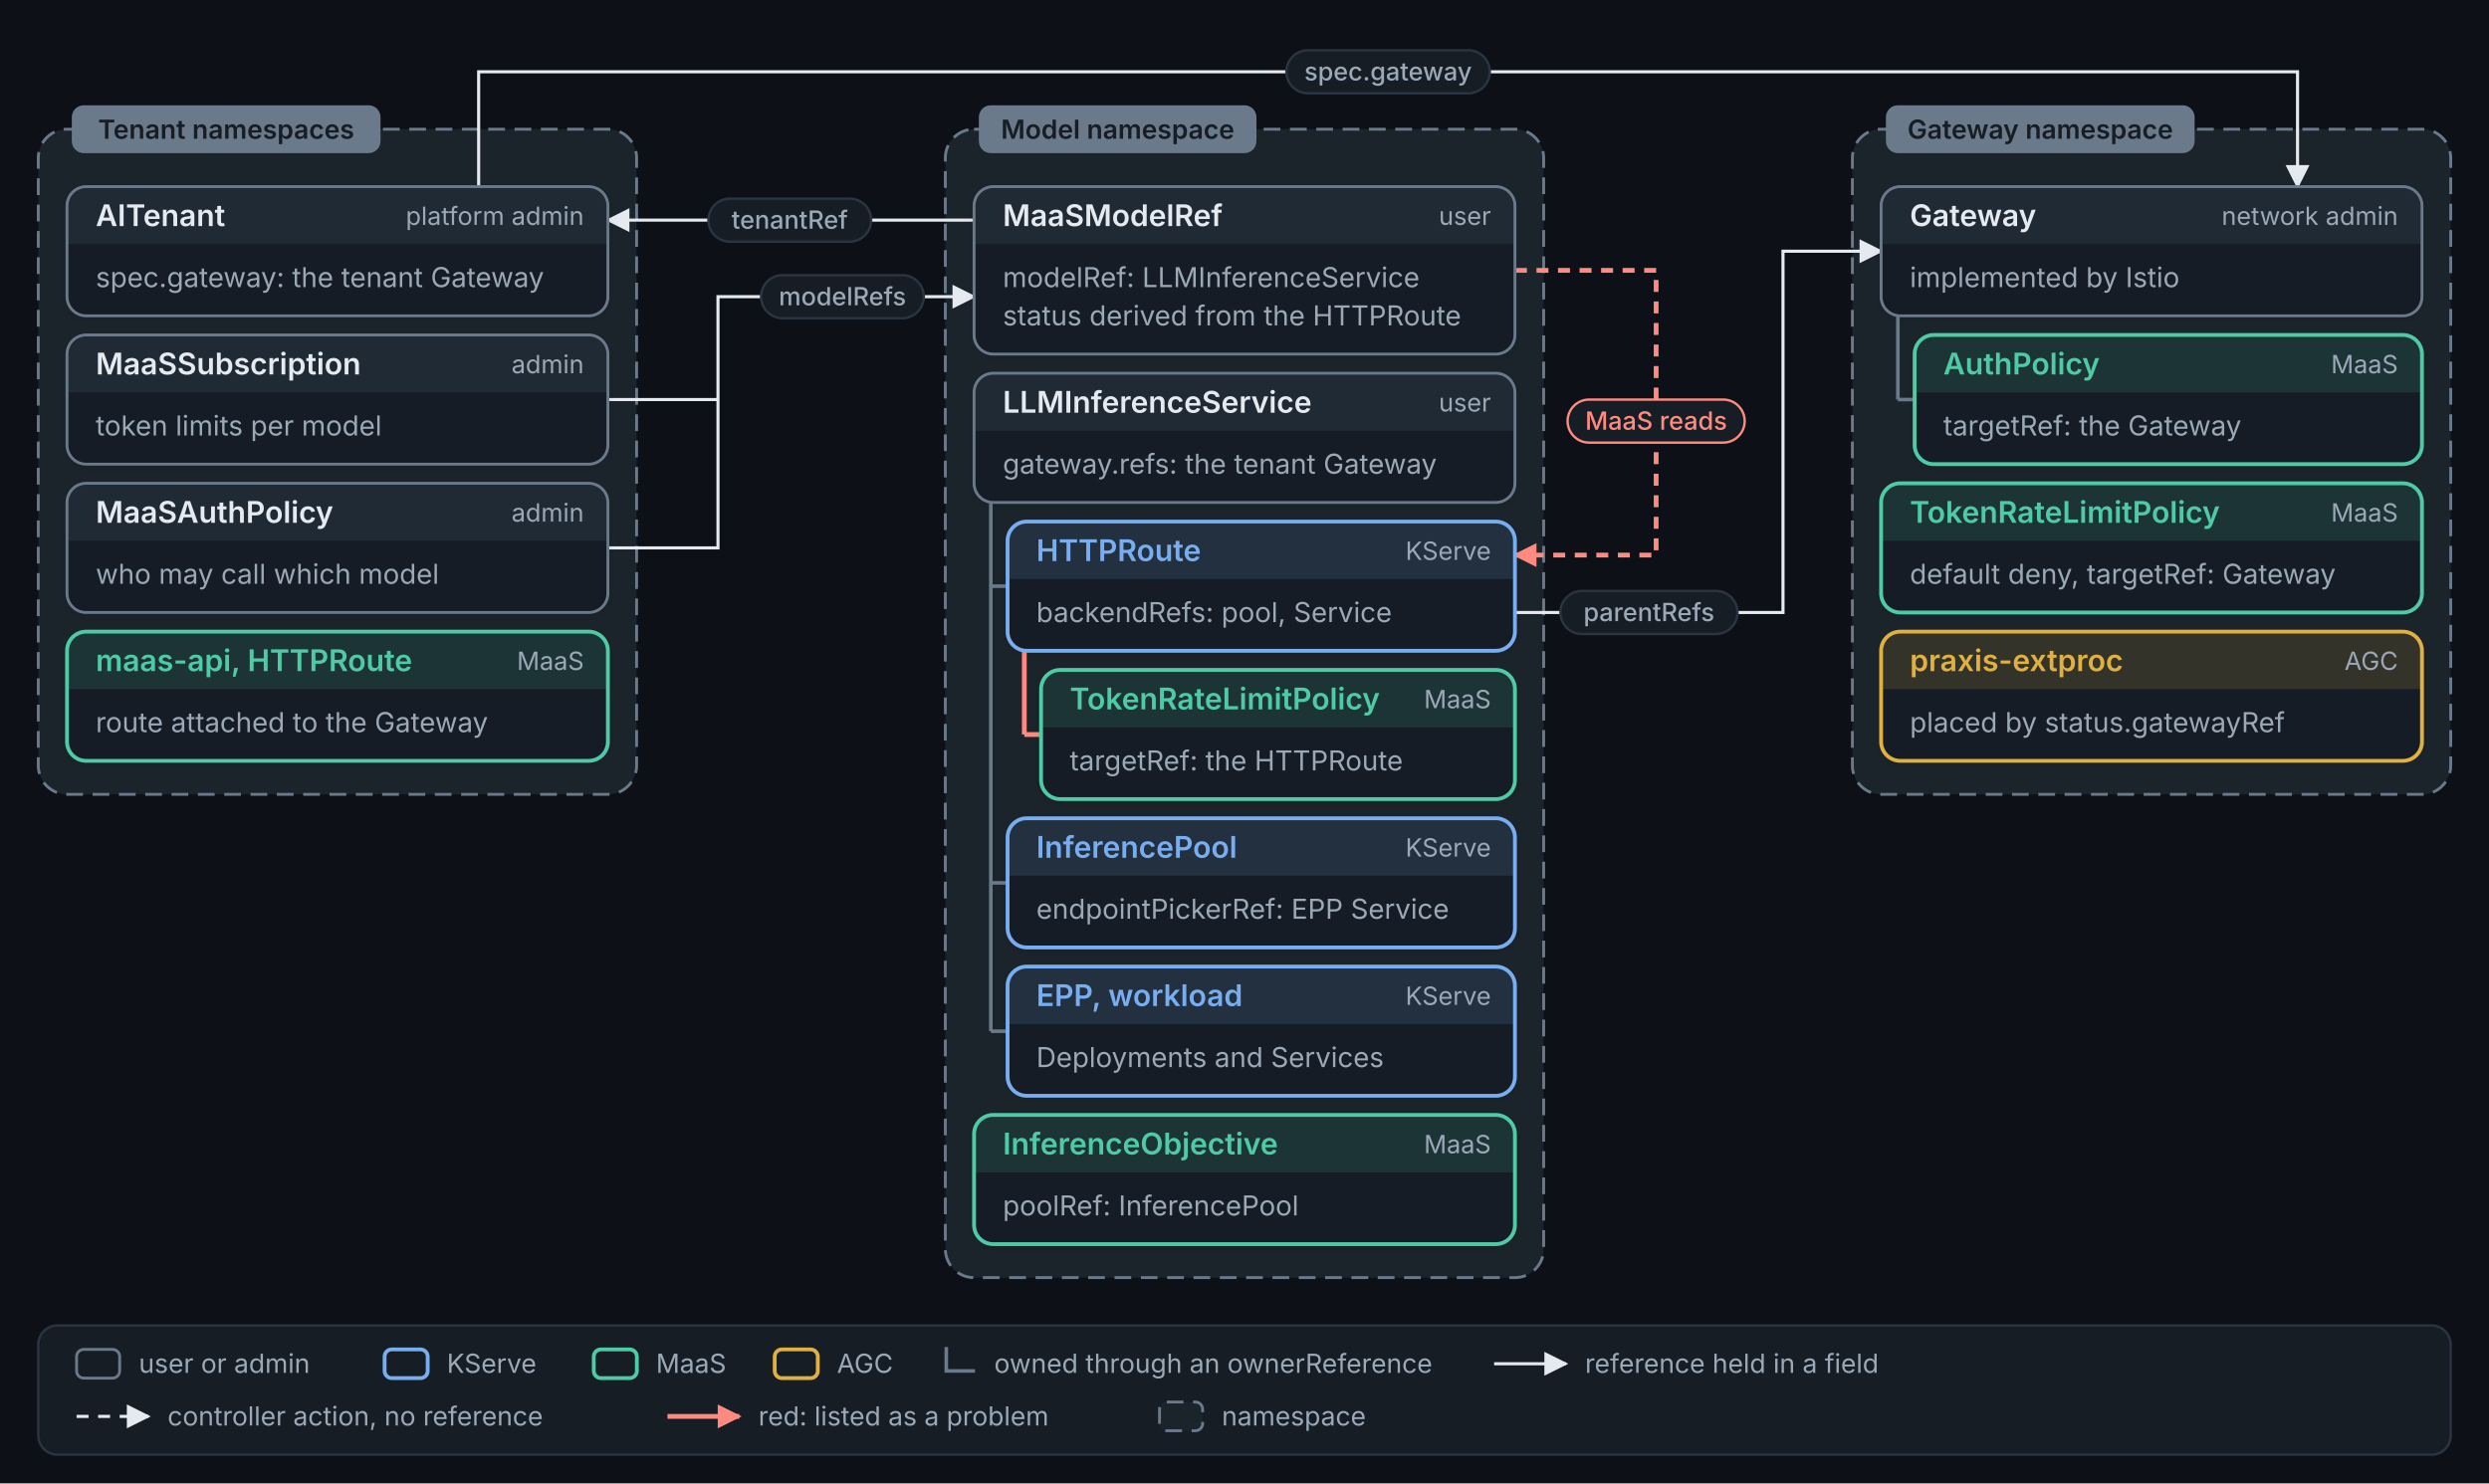
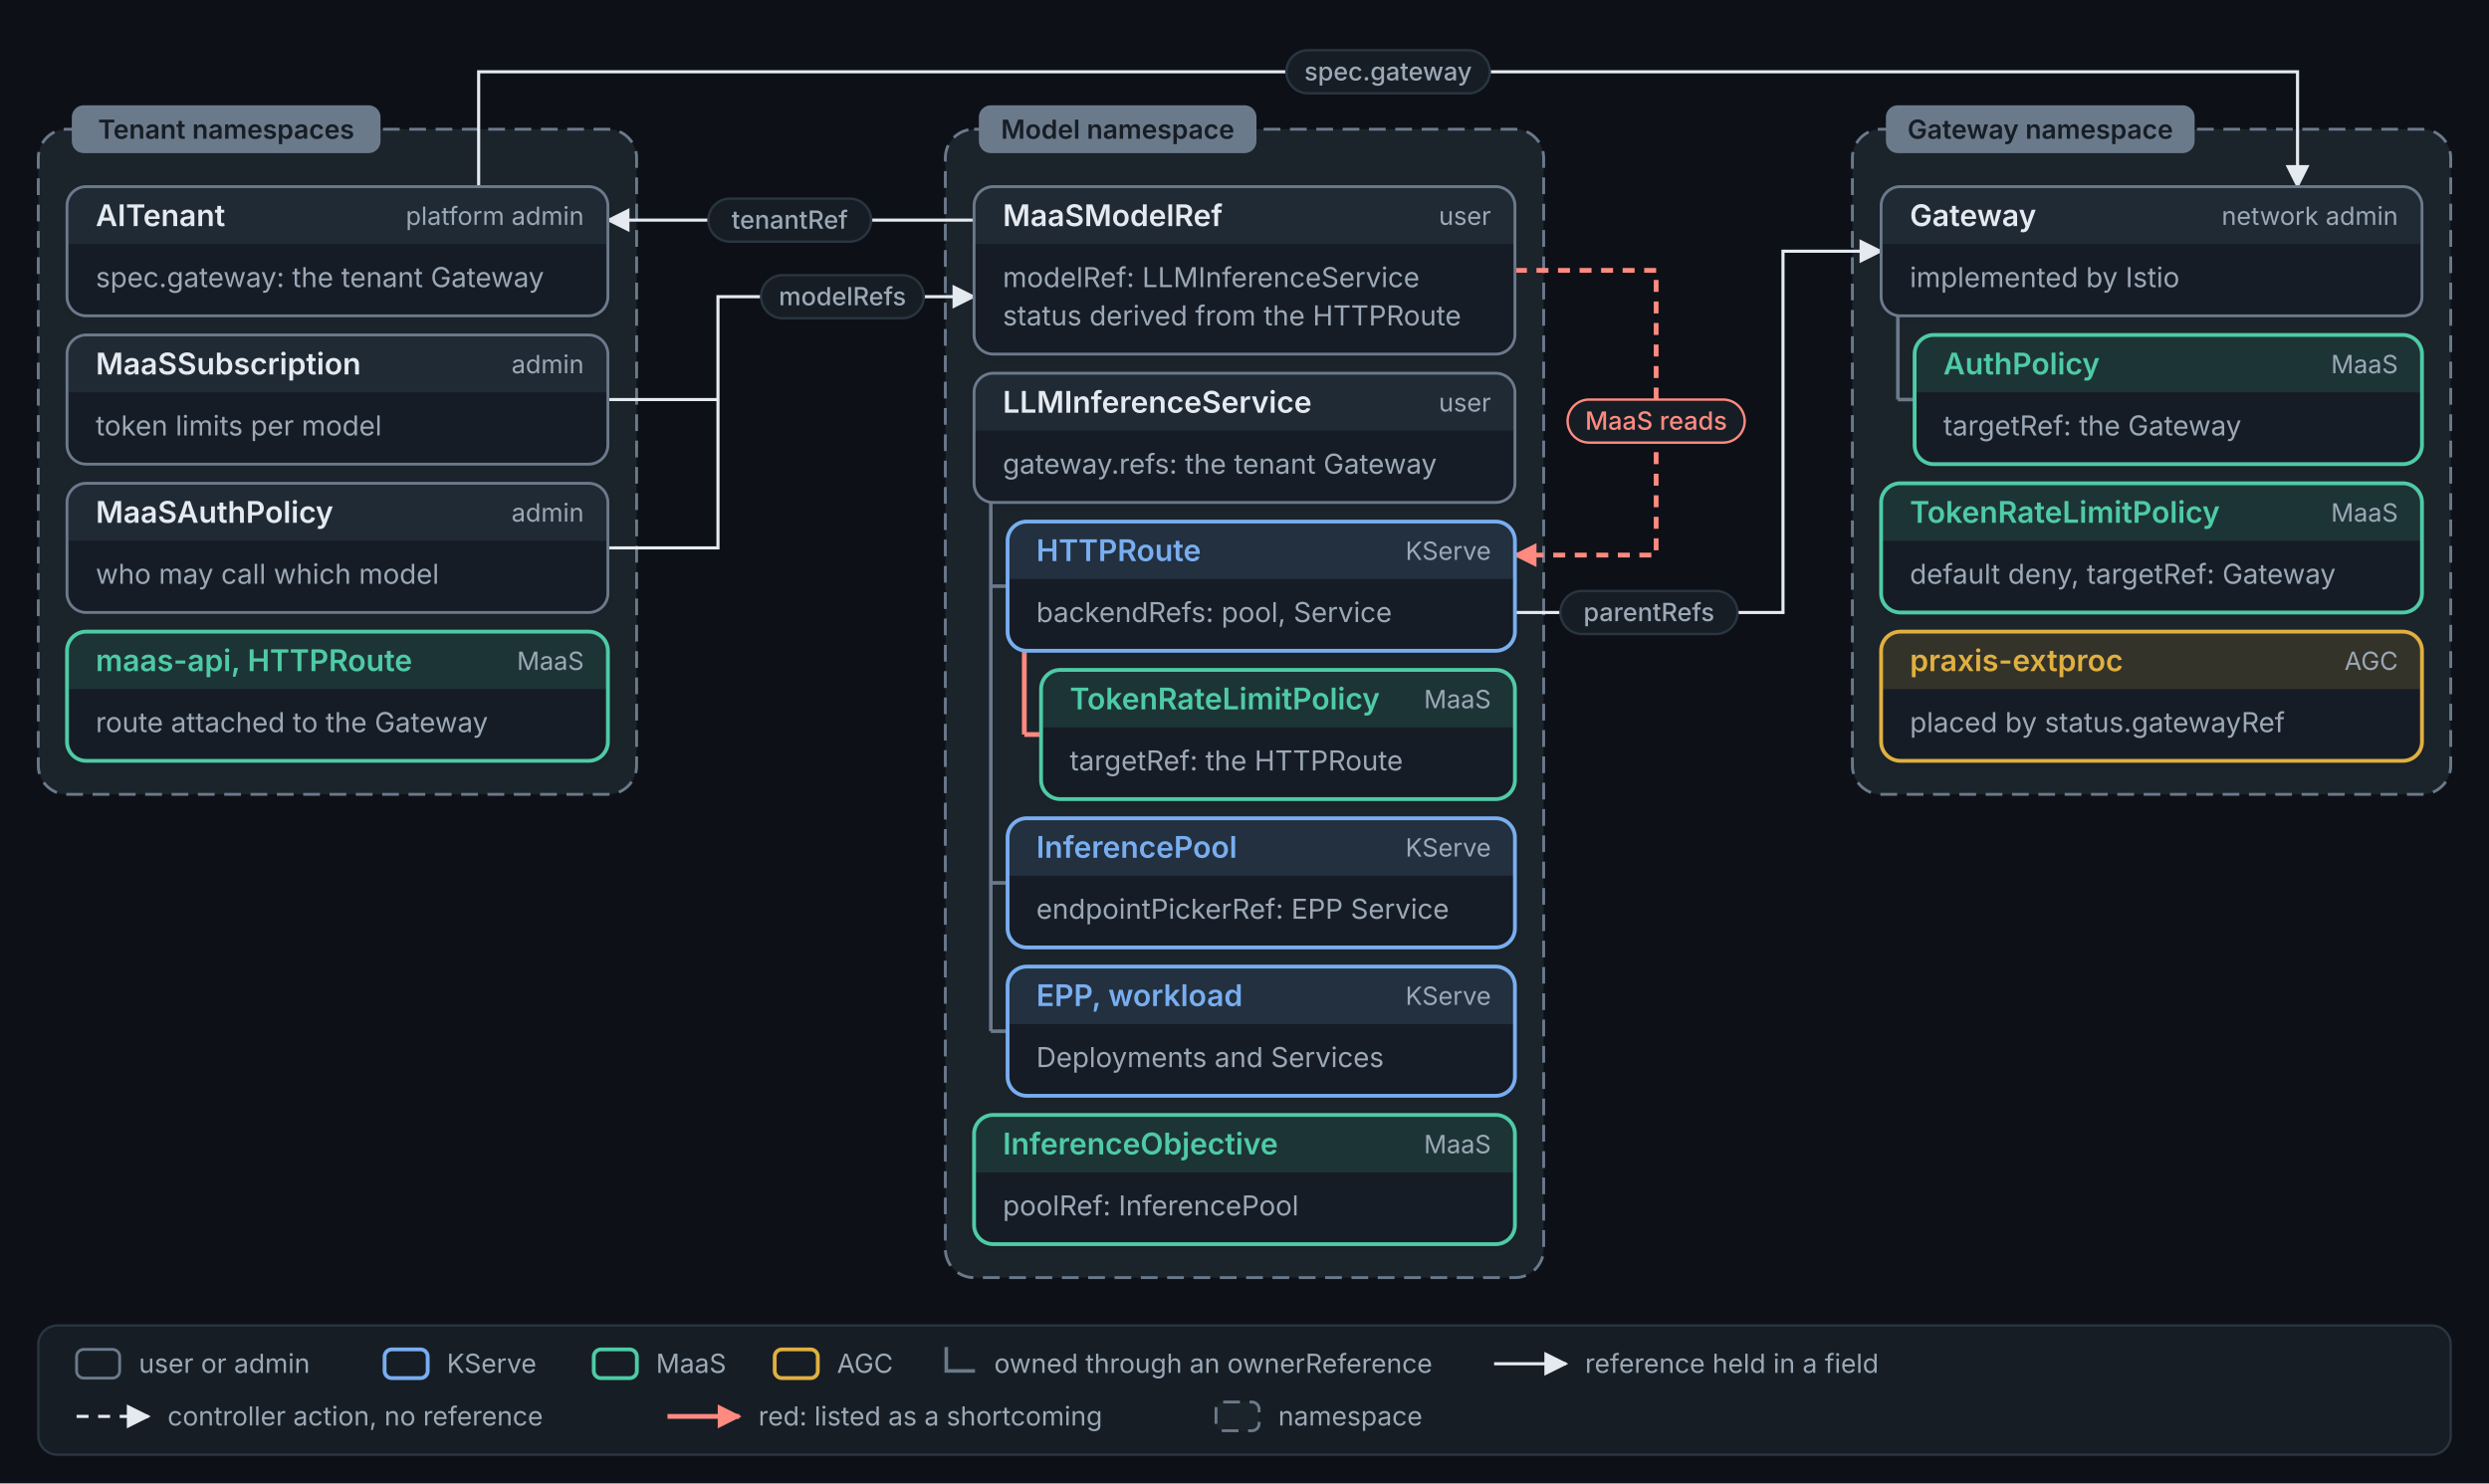
<svg xmlns="http://www.w3.org/2000/svg" viewBox="0 0 1040 620" role="img" aria-label="Custom resources today. The LLMInferenceService owns the HTTPRoute, the InferencePool and the EPP. The HTTPRoute references the tenant Gateway and owns the per-model TokenRateLimitPolicy that MaaS writes. MaaSModelRef references the service and the AITenant and takes its status from the HTTPRoute. The AITenant references the Gateway, which owns the AuthPolicy.">
  <defs>
    <marker id="r1-ah" viewBox="0 0 10 10" refX="9" refY="5" markerUnits="userSpaceOnUse" markerWidth="10" markerHeight="10" orient="auto-start-reverse">
      <path class="d-ah " d="M0 0 L10 5 L0 10 z" />
    </marker>
    <marker id="r1-ah-warn" viewBox="0 0 10 10" refX="9" refY="5" markerUnits="userSpaceOnUse" markerWidth="10" markerHeight="10" orient="auto-start-reverse">
      <path class="d-ah warn" d="M0 0 L10 5 L0 10 z" />
    </marker>
    <marker id="r1-ah-maas" viewBox="0 0 10 10" refX="9" refY="5" markerUnits="userSpaceOnUse" markerWidth="10" markerHeight="10" orient="auto-start-reverse">
      <path class="d-ah maas" d="M0 0 L10 5 L0 10 z" />
    </marker>
    <filter id="r1-sh" x="-5%" y="-15%" width="110%" height="140%">
      <feDropShadow dx="0" dy="1" stdDeviation="2" flood-opacity="0.09" />
    </filter>
  </defs>
  <style>
.d-tile { fill: #161d25; }
.d-tile-b { fill: none; stroke: #6b7a8b; stroke-width: 1.2; }
.d-tile-b.gw { stroke: #78aef0; stroke-width: 1.6; }
.d-tile-b.px { stroke: #4ecba6; stroke-width: 1.6; }
.d-tile-b.warn { stroke: #ff8a80; stroke-width: 1.6; }
.d-head { fill: #202a35; }
.d-head.gw { fill: #23303f; }
.d-head.px { fill: #1d3436; }
.d-head.warn { fill: #342b31; }
.d-kind { fill: #e5eaf0; font-family: 'Inter','Helvetica Neue',Arial,sans-serif; font-size: 12.5px; font-weight: 600; }
.d-kind.gw { fill: #78aef0; } .d-kind.px { fill: #4ecba6; } .d-kind.warn { fill: #ff8a80; }
.d-own { fill: #9ba8b6; font-family: 'Inter','Helvetica Neue',Arial,sans-serif; font-size: 10.5px; }
.d-ico { color: #9ba8b6; }
.d-ico.gw { color: #78aef0; } .d-ico.px { color: #4ecba6; } .d-ico.warn { color: #ff8a80; }
.d-grp { fill: #1b232b; stroke: #6b7a8b; stroke-width: 1.2; stroke-dasharray: 7 4; }
.d-grp.gw { fill: #1a2531; stroke: #78aef0; }
.d-grp.px { fill: #17272b; stroke: #4ecba6; }
.d-tab { fill: #6b7a8b; } .d-tab.gw { fill: #78aef0; } .d-tab.px { fill: #4ecba6; }
.d-tabt { fill: #161d25; font-family: 'Inter','Helvetica Neue',Arial,sans-serif; font-size: 11px; font-weight: 600; }
.d-pill { fill: #161d25; stroke: #2a3541; stroke-width: 1; }
.d-pill.warn { stroke: #ff8a80; } .d-pill.px { stroke: #4ecba6; }
.d-pillt { fill: #9ba8b6; font-family: 'Inter','Helvetica Neue',Arial,sans-serif; font-size: 10.5px; font-weight: 500; }
.d-pillt.warn { fill: #ff8a80; } .d-pillt.px { fill: #4ecba6; }
.d-t { fill: #e5eaf0; font-family: 'Inter','Helvetica Neue',Arial,sans-serif; font-size: 13px; font-weight: 600; }
.d-s { fill: #9ba8b6; font-family: 'Inter','Helvetica Neue',Arial,sans-serif; font-size: 11.5px; }
.d-moved { fill: #ff8a80; font-family: 'Inter','Helvetica Neue',Arial,sans-serif; font-size: 11.5px; font-weight: 600; }
.d-title { font-family: 'Inter','Helvetica Neue',Arial,sans-serif; font-size: 12px; font-weight: 700; letter-spacing: 0.07em; }
.d-title.gw { fill: #78aef0; } .d-title.px { fill: #4ecba6; } .d-title.warn { fill: #ff8a80; }
.d-edge { stroke: #e5eaf0; stroke-width: 1.3; fill: none; }
.d-edge.warn { stroke: #ff8a80; stroke-width: 2; }
.d-edge.px { stroke: #4ecba6; stroke-width: 2; }
.d-edge.dash { stroke-dasharray: 5 4; }
.d-ah { fill: #e5eaf0; } .d-ah.warn { fill: #ff8a80; } .d-ah.px { fill: #4ecba6; }
.d-rule { stroke: #2a3541; stroke-width: 1; }
.d-legend { fill: #161d25; stroke: #2a3541; stroke-width: 1; }
.d-lg { fill: #9ba8b6; font-family: 'Inter','Helvetica Neue',Arial,sans-serif; font-size: 11px; }
.d-tile-b.ks { stroke: #78aef0; stroke-width: 1.6; }
.d-tile-b.maas { stroke: #4ecba6; stroke-width: 1.6; }
.d-tile-b.gc { stroke: #b79cf2; stroke-width: 1.6; }
.d-tile-b.agc { stroke: #e0b040; stroke-width: 1.6; }
.d-head.ks { fill: #23303f; }
.d-head.maas { fill: #1d3436; }
.d-head.gc { fill: #2b2e40; }
.d-head.agc { fill: #343329; }
.d-kind.ks { fill: #78aef0; } .d-kind.maas { fill: #4ecba6; }
.d-kind.gc { fill: #b79cf2; } .d-kind.agc { fill: #e0b040; }
.d-pill.maas { stroke: #4ecba6; }
.d-pillt.maas { fill: #4ecba6; }
.d-edge.maas { stroke: #4ecba6; stroke-width: 2; }
.d-ah.maas { fill: #4ecba6; }
.d-rail { stroke: #6b7a8b; stroke-width: 1.5; fill: none; }
.d-rail.warn { stroke: #ff8a80; stroke-width: 2; }
</style>
  <rect width="1040" height="620" fill="#0d1117" />
  <rect class="d-grp " x="774" y="54" width="250" height="278" rx="12" />
  <rect class="d-grp " x="395" y="54" width="250" height="480" rx="12" />
  <rect class="d-grp " x="16" y="54" width="250" height="278" rx="12" />
  <line class="d-rail " x1="414.0" y1="210" x2="414.0" y2="431.0" />
  <line class="d-rail " x1="414.0" y1="245.0" x2="421" y2="245.0" />
  <line class="d-rail " x1="414.0" y1="369.0" x2="421" y2="369.0" />
  <line class="d-rail " x1="414.0" y1="431.0" x2="421" y2="431.0" />
  <line class="d-rail warn" x1="428.0" y1="272" x2="428.0" y2="307.0" />
  <line class="d-rail warn" x1="428.0" y1="307.0" x2="435" y2="307.0" />
  <line class="d-rail " x1="793.0" y1="132" x2="793.0" y2="167.0" />
  <line class="d-rail " x1="793.0" y1="167.0" x2="800" y2="167.0" />
  <polyline class="d-edge " points="407,92 254,92" marker-end="url(#r1-ah)" />
  <polyline class="d-edge " points="254,167.0 300,167.0" />
  <polyline class="d-edge " points="254,229.0 300,229.0 300,124 407,124" marker-end="url(#r1-ah)" />
  <polyline class="d-edge " points="200,78 200,30 960,30 960,78" marker-end="url(#r1-ah)" />
  <polyline class="d-edge " points="633,256 745,256 745,105 786,105" marker-end="url(#r1-ah)" />
  <polyline class="d-edge warn dash" points="633,113 692,113 692,232 633,232" marker-end="url(#r1-ah-warn)" />
  <rect class="d-tile" x="28" y="78" width="226" height="54" rx="8" filter="url(#r1-sh)" />
  <path class="d-head " d="M28.6 102V86Q28.6 78.6 36 78.6H246Q253.4 78.6 253.4 86V102Z" />
  <rect class="d-tile-b " x="28" y="78" width="226" height="54" rx="8" />
  <text class="d-kind " x="40" y="94.5">AITenant</text>
  <text class="d-own" x="244" y="94" text-anchor="end">platform admin</text>
  <text class="d-s" x="40" y="120">spec.gateway: the tenant Gateway</text>
  <rect class="d-tile" x="28" y="140" width="226" height="54" rx="8" filter="url(#r1-sh)" />
  <path class="d-head " d="M28.6 164V148Q28.6 140.6 36 140.6H246Q253.4 140.6 253.4 148V164Z" />
  <rect class="d-tile-b " x="28" y="140" width="226" height="54" rx="8" />
  <text class="d-kind " x="40" y="156.5">MaaSSubscription</text>
  <text class="d-own" x="244" y="156" text-anchor="end">admin</text>
  <text class="d-s" x="40" y="182">token limits per model</text>
  <rect class="d-tile" x="28" y="202" width="226" height="54" rx="8" filter="url(#r1-sh)" />
  <path class="d-head " d="M28.6 226V210Q28.6 202.6 36 202.6H246Q253.4 202.6 253.4 210V226Z" />
  <rect class="d-tile-b " x="28" y="202" width="226" height="54" rx="8" />
  <text class="d-kind " x="40" y="218.5">MaaSAuthPolicy</text>
  <text class="d-own" x="244" y="218" text-anchor="end">admin</text>
  <text class="d-s" x="40" y="244">who may call which model</text>
  <rect class="d-tile" x="28" y="264" width="226" height="54" rx="8" filter="url(#r1-sh)" />
  <path class="d-head maas" d="M28.6 288V272Q28.6 264.6 36 264.6H246Q253.4 264.6 253.4 272V288Z" />
  <rect class="d-tile-b maas" x="28" y="264" width="226" height="54" rx="8" />
  <text class="d-kind maas" x="40" y="280.5">maas-api, HTTPRoute</text>
  <text class="d-own" x="244" y="280" text-anchor="end">MaaS</text>
  <text class="d-s" x="40" y="306">route attached to the Gateway</text>
  <rect class="d-tab " x="30" y="44" width="129" height="20" rx="5" />
  <text class="d-tabt" x="94.5" y="58" text-anchor="middle">Tenant namespaces</text>
  <rect class="d-tile" x="407" y="78" width="226" height="70" rx="8" filter="url(#r1-sh)" />
  <path class="d-head " d="M407.6 102V86Q407.6 78.6 415 78.6H625Q632.4 78.6 632.4 86V102Z" />
  <rect class="d-tile-b " x="407" y="78" width="226" height="70" rx="8" />
  <text class="d-kind " x="419" y="94.5">MaaSModelRef</text>
  <text class="d-own" x="623" y="94" text-anchor="end">user</text>
  <text class="d-s" x="419" y="120">modelRef: LLMInferenceService</text>
  <text class="d-s" x="419" y="136">status derived from the HTTPRoute</text>
  <rect class="d-tile" x="407" y="156" width="226" height="54" rx="8" filter="url(#r1-sh)" />
  <path class="d-head " d="M407.6 180V164Q407.6 156.6 415 156.6H625Q632.4 156.6 632.4 164V180Z" />
  <rect class="d-tile-b " x="407" y="156" width="226" height="54" rx="8" />
  <text class="d-kind " x="419" y="172.5">LLMInferenceService</text>
  <text class="d-own" x="623" y="172" text-anchor="end">user</text>
  <text class="d-s" x="419" y="198">gateway.refs: the tenant Gateway</text>
  <rect class="d-tile" x="421" y="218" width="212" height="54" rx="8" filter="url(#r1-sh)" />
  <path class="d-head ks" d="M421.6 242V226Q421.6 218.6 429 218.6H625Q632.4 218.6 632.4 226V242Z" />
  <rect class="d-tile-b ks" x="421" y="218" width="212" height="54" rx="8" />
  <text class="d-kind ks" x="433" y="234.5">HTTPRoute</text>
  <text class="d-own" x="623" y="234" text-anchor="end">KServe</text>
  <text class="d-s" x="433" y="260">backendRefs: pool, Service</text>
  <rect class="d-tile" x="435" y="280" width="198" height="54" rx="8" filter="url(#r1-sh)" />
  <path class="d-head maas" d="M435.6 304V288Q435.6 280.6 443 280.6H625Q632.4 280.6 632.4 288V304Z" />
  <rect class="d-tile-b maas" x="435" y="280" width="198" height="54" rx="8" />
  <text class="d-kind maas" x="447" y="296.5">TokenRateLimitPolicy</text>
  <text class="d-own" x="623" y="296" text-anchor="end">MaaS</text>
  <text class="d-s" x="447" y="322">targetRef: the HTTPRoute</text>
  <rect class="d-tile" x="421" y="342" width="212" height="54" rx="8" filter="url(#r1-sh)" />
  <path class="d-head ks" d="M421.6 366V350Q421.6 342.6 429 342.6H625Q632.4 342.6 632.4 350V366Z" />
  <rect class="d-tile-b ks" x="421" y="342" width="212" height="54" rx="8" />
  <text class="d-kind ks" x="433" y="358.5">InferencePool</text>
  <text class="d-own" x="623" y="358" text-anchor="end">KServe</text>
  <text class="d-s" x="433" y="384">endpointPickerRef: EPP Service</text>
  <rect class="d-tile" x="421" y="404" width="212" height="54" rx="8" filter="url(#r1-sh)" />
  <path class="d-head ks" d="M421.6 428V412Q421.6 404.6 429 404.6H625Q632.4 404.6 632.4 412V428Z" />
  <rect class="d-tile-b ks" x="421" y="404" width="212" height="54" rx="8" />
  <text class="d-kind ks" x="433" y="420.5">EPP, workload</text>
  <text class="d-own" x="623" y="420" text-anchor="end">KServe</text>
  <text class="d-s" x="433" y="446">Deployments and Services</text>
  <rect class="d-tile" x="407" y="466" width="226" height="54" rx="8" filter="url(#r1-sh)" />
  <path class="d-head maas" d="M407.6 490V474Q407.6 466.6 415 466.6H625Q632.4 466.6 632.4 474V490Z" />
  <rect class="d-tile-b maas" x="407" y="466" width="226" height="54" rx="8" />
  <text class="d-kind maas" x="419" y="482.5">InferenceObjective</text>
  <text class="d-own" x="623" y="482" text-anchor="end">MaaS</text>
  <text class="d-s" x="419" y="508">poolRef: InferencePool</text>
  <rect class="d-tab " x="409" y="44" width="116" height="20" rx="5" />
  <text class="d-tabt" x="467.0" y="58" text-anchor="middle">Model namespace</text>
  <rect class="d-tile" x="786" y="78" width="226" height="54" rx="8" filter="url(#r1-sh)" />
  <path class="d-head " d="M786.6 102V86Q786.6 78.6 794 78.6H1004Q1011.4 78.6 1011.4 86V102Z" />
  <rect class="d-tile-b " x="786" y="78" width="226" height="54" rx="8" />
  <text class="d-kind " x="798" y="94.5">Gateway</text>
  <text class="d-own" x="1002" y="94" text-anchor="end">network admin</text>
  <text class="d-s" x="798" y="120">implemented by Istio</text>
  <rect class="d-tile" x="800" y="140" width="212" height="54" rx="8" filter="url(#r1-sh)" />
  <path class="d-head maas" d="M800.6 164V148Q800.6 140.6 808 140.6H1004Q1011.4 140.6 1011.4 148V164Z" />
  <rect class="d-tile-b maas" x="800" y="140" width="212" height="54" rx="8" />
  <text class="d-kind maas" x="812" y="156.5">AuthPolicy</text>
  <text class="d-own" x="1002" y="156" text-anchor="end">MaaS</text>
  <text class="d-s" x="812" y="182">targetRef: the Gateway</text>
  <rect class="d-tile" x="786" y="202" width="226" height="54" rx="8" filter="url(#r1-sh)" />
  <path class="d-head maas" d="M786.6 226V210Q786.6 202.6 794 202.6H1004Q1011.4 202.6 1011.4 210V226Z" />
  <rect class="d-tile-b maas" x="786" y="202" width="226" height="54" rx="8" />
  <text class="d-kind maas" x="798" y="218.5">TokenRateLimitPolicy</text>
  <text class="d-own" x="1002" y="218" text-anchor="end">MaaS</text>
  <text class="d-s" x="798" y="244">default deny, targetRef: Gateway</text>
  <rect class="d-tile" x="786" y="264" width="226" height="54" rx="8" filter="url(#r1-sh)" />
  <path class="d-head agc" d="M786.6 288V272Q786.6 264.6 794 264.6H1004Q1011.4 264.6 1011.4 272V288Z" />
  <rect class="d-tile-b agc" x="786" y="264" width="226" height="54" rx="8" />
  <text class="d-kind agc" x="798" y="280.5">praxis-extproc</text>
  <text class="d-own" x="1002" y="280" text-anchor="end">AGC</text>
  <text class="d-s" x="798" y="306">placed by status.gatewayRef</text>
  <rect class="d-tab " x="788" y="44" width="129" height="20" rx="5" />
  <text class="d-tabt" x="852.5" y="58" text-anchor="middle">Gateway namespace</text>
  <rect class="d-pill " x="296.0" y="83" width="68" height="18" rx="9" />
  <text class="d-pillt " x="330" y="95.6" text-anchor="middle">tenantRef</text>
  <rect class="d-pill " x="318.0" y="115" width="68" height="18" rx="9" />
  <text class="d-pillt " x="352" y="127.6" text-anchor="middle">modelRefs</text>
  <rect class="d-pill " x="537.5" y="21" width="85" height="18" rx="9" />
  <text class="d-pillt " x="580" y="33.6" text-anchor="middle">spec.gateway</text>
  <rect class="d-pill " x="652.0" y="247" width="74" height="18" rx="9" />
  <text class="d-pillt " x="689" y="259.6" text-anchor="middle">parentRefs</text>
  <rect class="d-pill warn" x="655.0" y="167" width="74" height="18" rx="9" />
  <text class="d-pillt warn" x="692" y="179.6" text-anchor="middle">MaaS reads</text>
  <rect class="d-legend" x="16" y="554" width="1008" height="54" rx="8" />
  <rect class="d-tile" x="32" y="564.0" width="18" height="12" rx="3" />
  <rect class="d-tile-b " x="32" y="564.0" width="18" height="12" rx="3" />
  <text class="d-lg" x="58" y="573.8">user or admin</text>
  <rect class="d-tile" x="160.7" y="564.0" width="18" height="12" rx="3" />
  <rect class="d-tile-b ks" x="160.7" y="564.0" width="18" height="12" rx="3" />
  <text class="d-lg" x="186.7" y="573.8">KServe</text>
  <rect class="d-tile" x="248.1" y="564.0" width="18" height="12" rx="3" />
  <rect class="d-tile-b maas" x="248.1" y="564.0" width="18" height="12" rx="3" />
  <text class="d-lg" x="274.1" y="573.8">MaaS</text>
  <rect class="d-tile" x="323.7" y="564.0" width="18" height="12" rx="3" />
  <rect class="d-tile-b agc" x="323.7" y="564.0" width="18" height="12" rx="3" />
  <text class="d-lg" x="349.7" y="573.8">AGC</text>
  <polyline class="d-rail " points="395.4,563.0 395.4,573.0 407.4,573.0" />
  <text class="d-lg" x="415.4" y="573.8">owned through an ownerReference</text>
  <line class="d-edge " x1="624.3" y1="570.0" x2="654.3" y2="570.0" marker-end="url(#r1-ah)" />
  <text class="d-lg" x="662.3" y="573.8">reference held in a field</text>
  <line class="d-edge  dash" x1="32" y1="592.0" x2="62" y2="592.0" marker-end="url(#r1-ah)" />
  <text class="d-lg" x="70" y="595.8">controller action, no reference</text>
  <line class="d-edge warn" x1="278.9" y1="592.0" x2="308.9" y2="592.0" marker-end="url(#r1-ah-warn)" />
-   <text class="d-lg" x="316.9" y="595.8">red: listed as a problem</text>
-   <rect class="d-grp " x="484.5" y="586.0" width="18" height="12" rx="3" />
-   <text class="d-lg" x="510.5" y="595.8">namespace</text>
+   <text class="d-lg" x="316.9" y="595.8">red: listed as a shortcoming</text>
+   <rect class="d-grp " x="508.1" y="586.0" width="18" height="12" rx="3" />
+   <text class="d-lg" x="534.1" y="595.8">namespace</text>
</svg>
